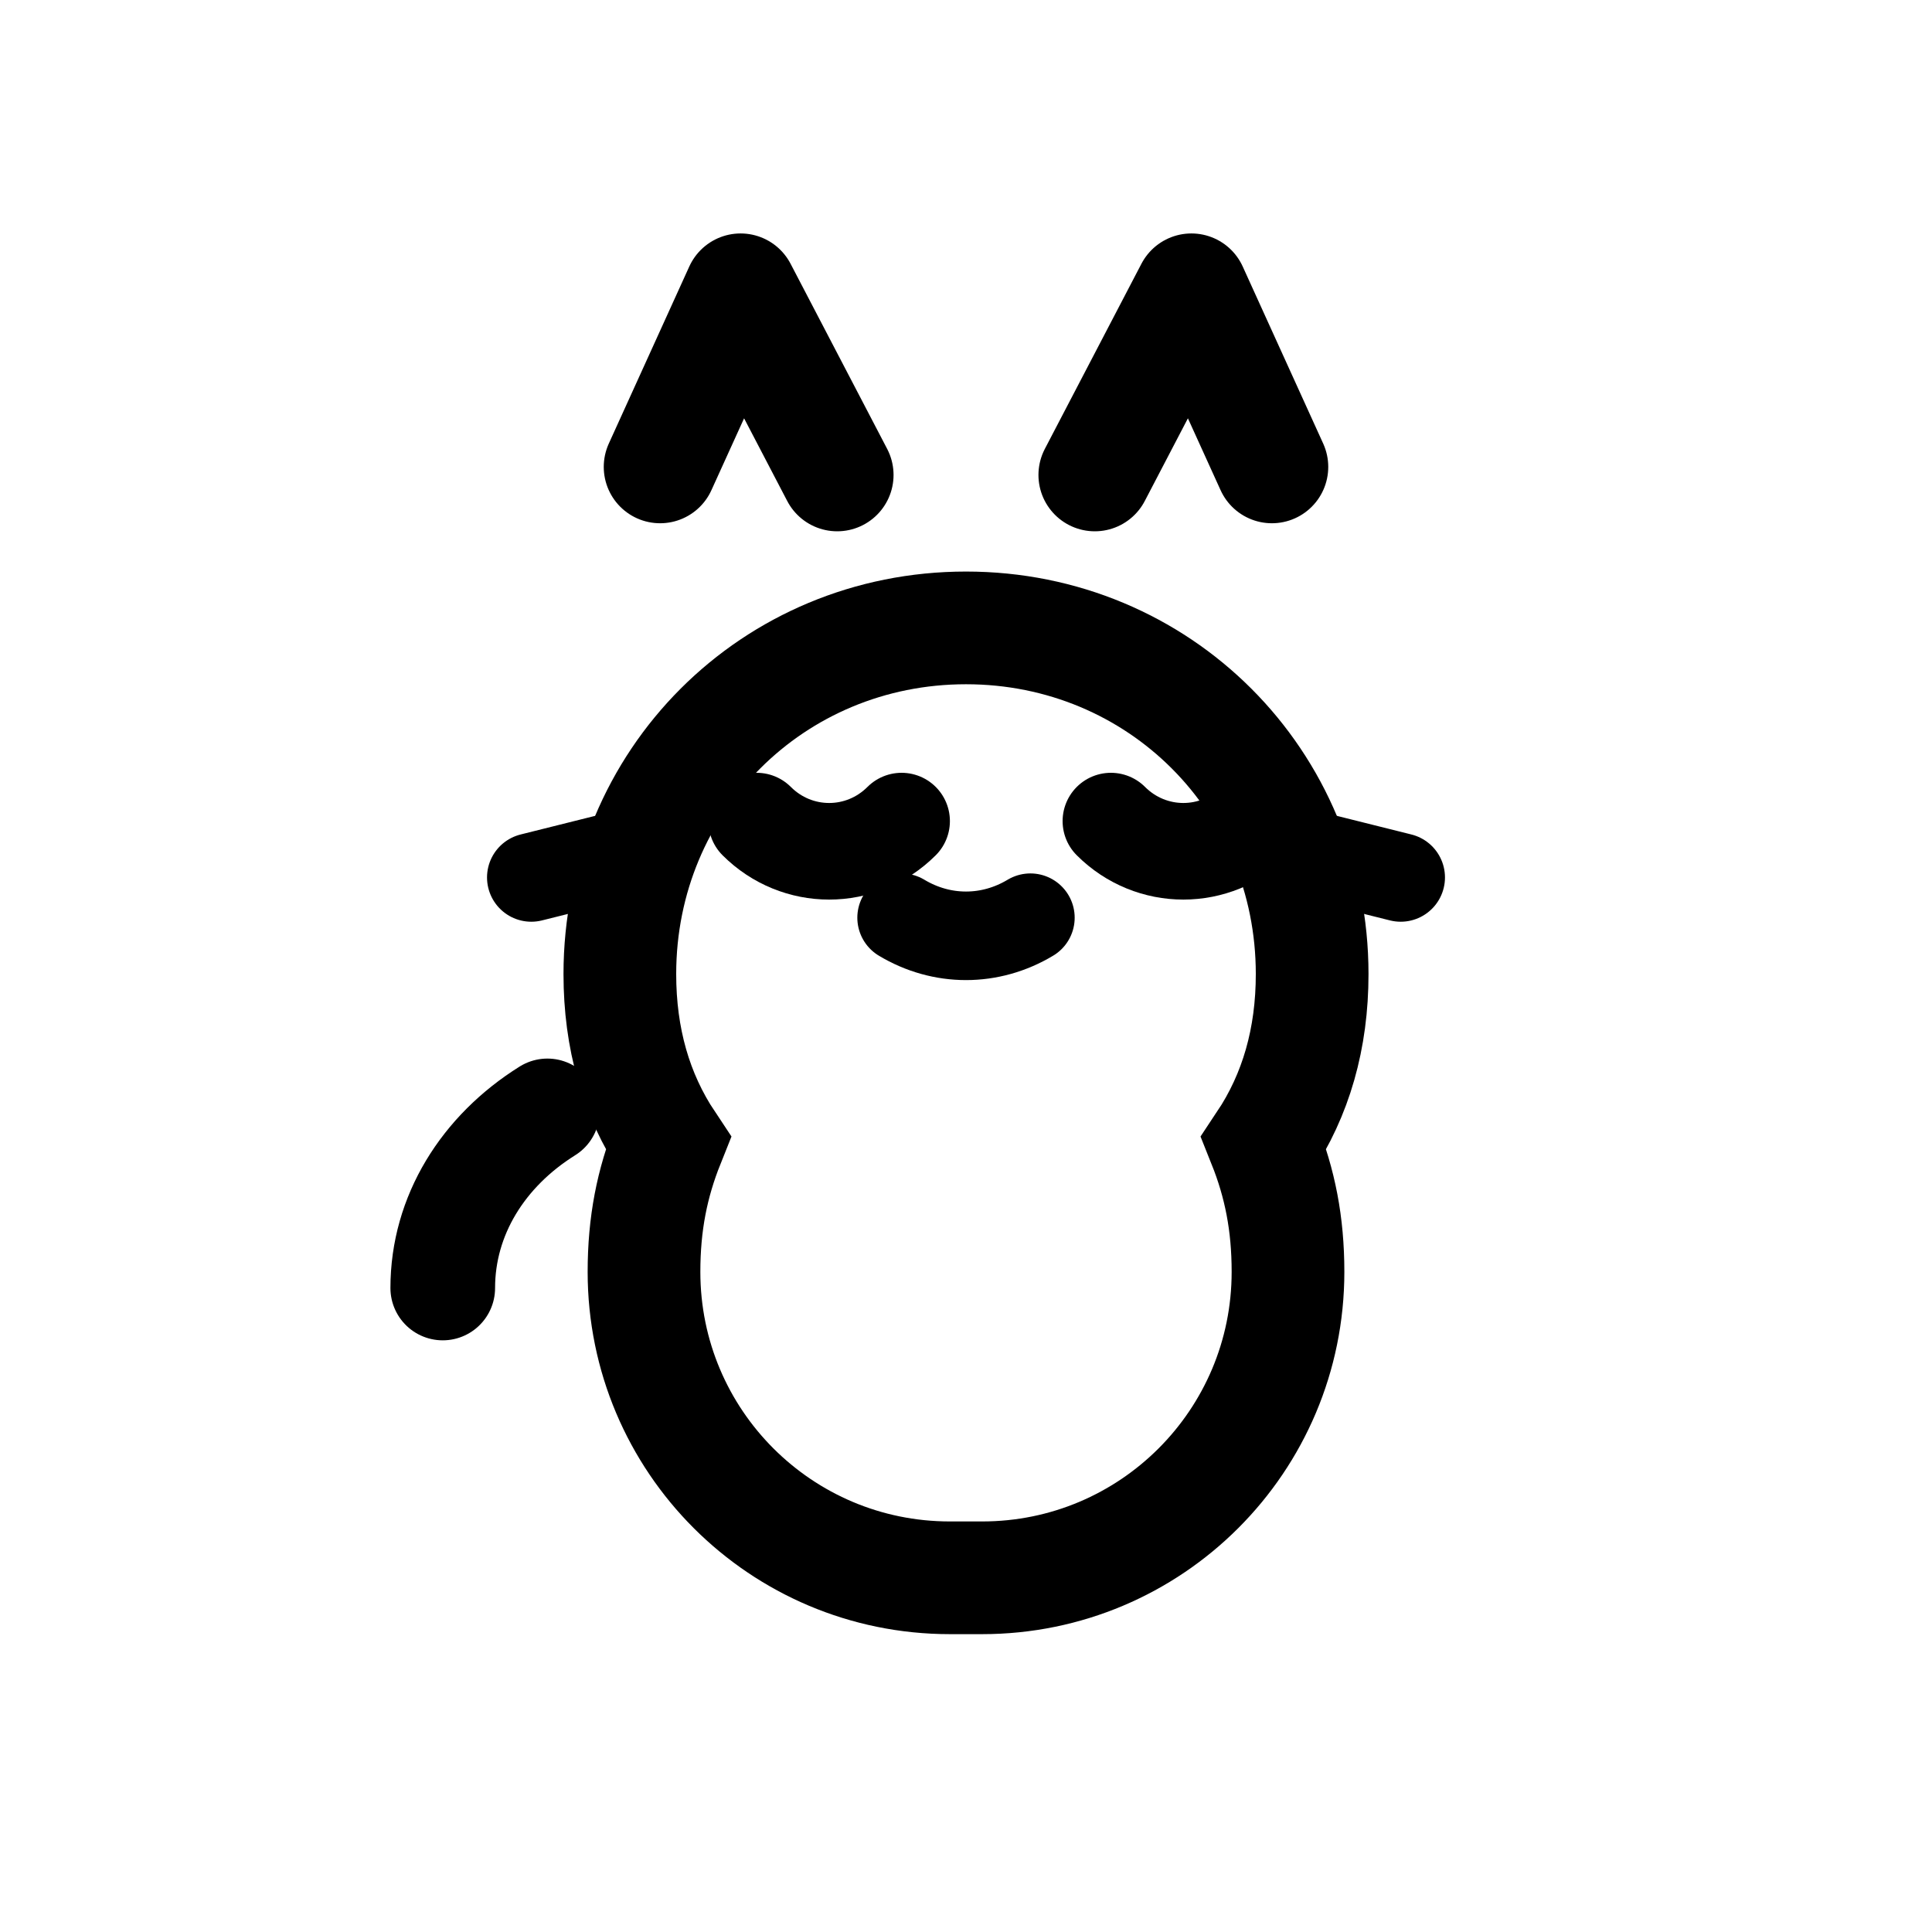
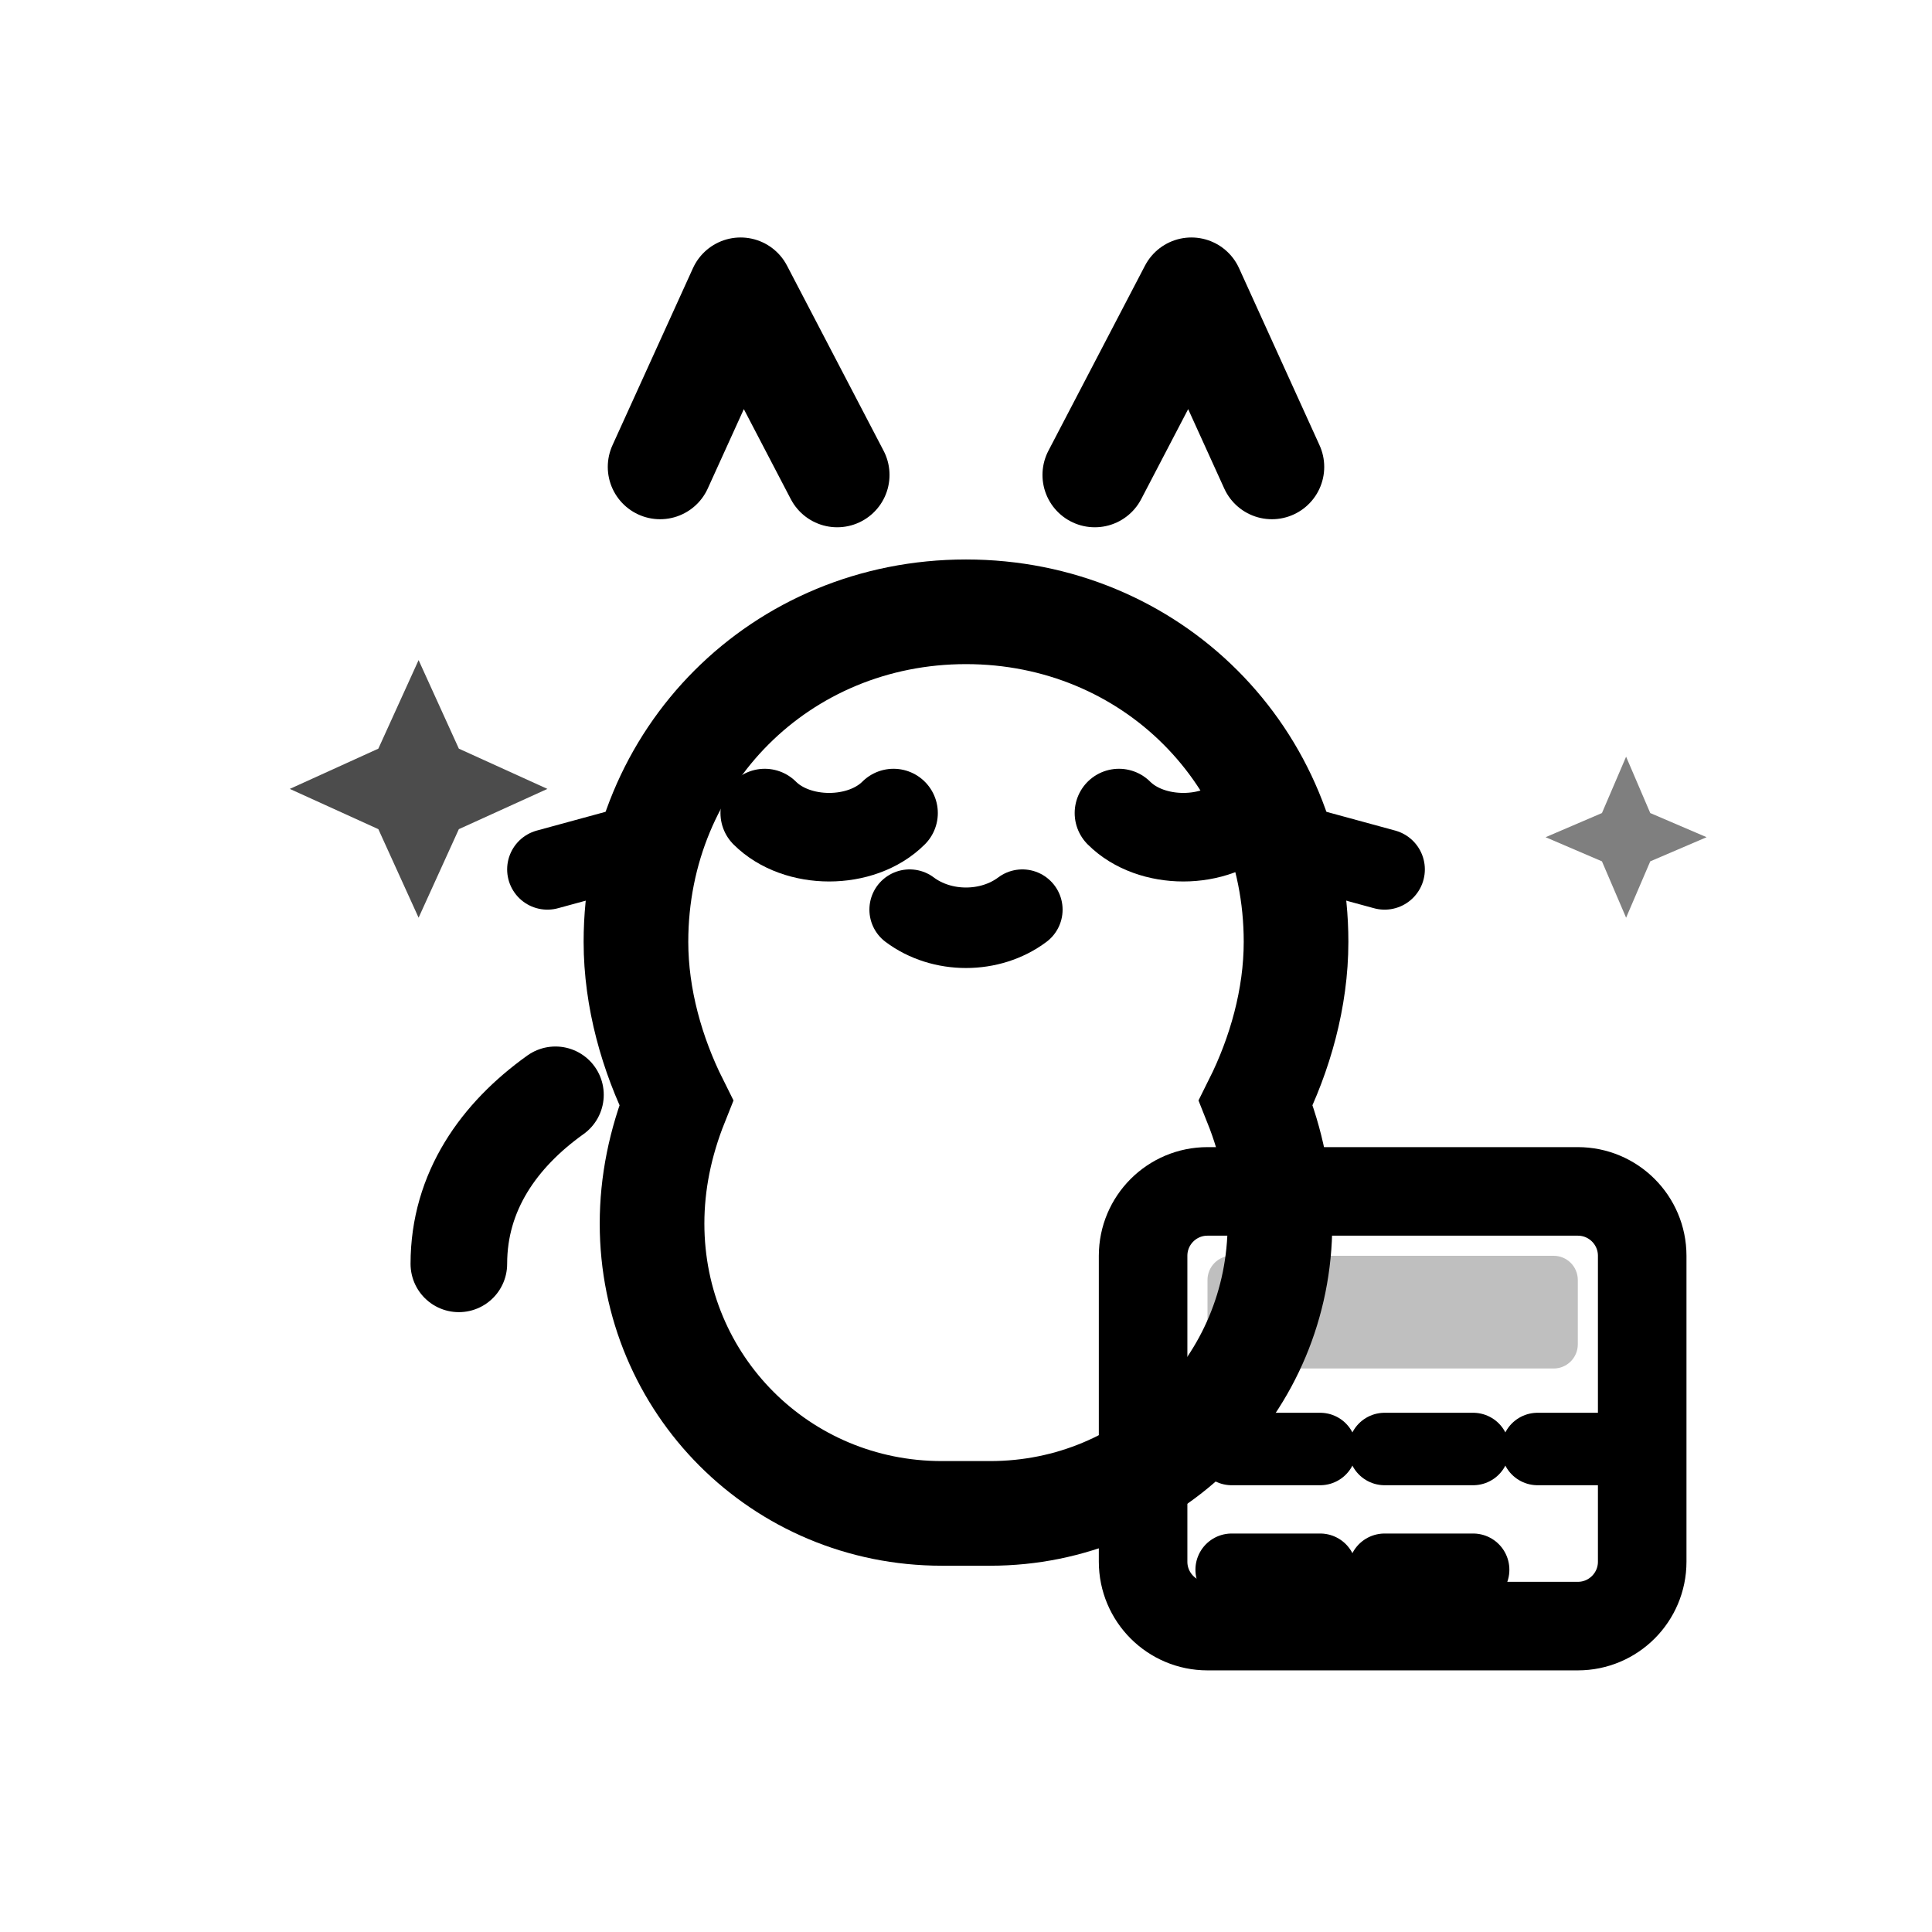
<svg xmlns="http://www.w3.org/2000/svg" viewBox="0 0 24 24" fill="none">
-   <path d="M8.2 5.8L9.2 3.6 10.4 5.9" stroke="currentColor" stroke-width="1.4" stroke-linecap="round" stroke-linejoin="round" />
-   <path d="M13.6 5.9L14.8 3.6 15.8 5.8" stroke="currentColor" stroke-width="1.4" stroke-linecap="round" stroke-linejoin="round" />
-   <path d="M12 7.8c-2.4 0-4.3 1.9-4.3 4.3 0 .8.2 1.5.6 2.1-.2.5-.3 1-.3 1.6 0 2.1 1.7 3.8 3.8 3.8h.4c2.1 0 3.8-1.7 3.8-3.8 0-.6-.1-1.1-.3-1.6.4-.6.6-1.3.6-2.1 0-2.4-1.9-4.3-4.3-4.3z" stroke="currentColor" stroke-width="1.4" />
-   <path d="M9.4 10.2c.5.5 1.3.5 1.8 0M13.8 10.2c.5.5 1.3.5 1.8 0" stroke="currentColor" stroke-width="1.2" stroke-linecap="round" />
-   <path d="M11.2 11.4c.5.3 1.1.3 1.6 0" stroke="currentColor" stroke-width="1.1" stroke-linecap="round" />
-   <path d="M7.8 10.6l-1.2.3M16.2 10.6l1.2.3" stroke="currentColor" stroke-width="1.1" stroke-linecap="round" />
-   <path d="M6.8 13.8c-.8.5-1.3 1.3-1.3 2.2" stroke="currentColor" stroke-width="1.3" stroke-linecap="round" />
+   <path d="M8.2 5.8L9.2 3.6 10.4 5.9" stroke="currentColor" stroke-width="1.3" stroke-linecap="round" stroke-linejoin="round" />
+   <path d="M13.6 5.9L14.8 3.6 15.8 5.8" stroke="currentColor" stroke-width="1.3" stroke-linecap="round" stroke-linejoin="round" />
+   <path d="M12 7.6c-2.3 0-4.1 1.8-4.1 4.1 0 .7.2 1.4.5 2-.2.5-.3 1-.3 1.5 0 2 1.6 3.6 3.6 3.6h.6c2 0 3.6-1.6 3.6-3.6 0-.5-.1-1-.3-1.5.3-.6.5-1.3.5-2 0-2.3-1.8-4.1-4.1-4.1z" stroke="currentColor" stroke-width="1.3" />
+   <path d="M9.5 10.1c.4.4 1.2.4 1.6 0M13.9 10.1c.4.4 1.2.4 1.6 0" stroke="currentColor" stroke-width="1.1" stroke-linecap="round" />
+   <path d="M11.3 11.3c.4.3 1 .3 1.4 0" stroke="currentColor" stroke-width="1" stroke-linecap="round" />
+   <path d="M7.9 10.5l-1.1.3M16.1 10.5l1.1.3" stroke="currentColor" stroke-width="1" stroke-linecap="round" />
+   <path d="M6.9 13.6c-.7.5-1.2 1.2-1.2 2.1" stroke="currentColor" stroke-width="1.2" stroke-linecap="round" />
+   <rect x="14.2" y="14.8" width="6.2" height="5.4" rx="0.8" stroke="currentColor" stroke-width="1.1" />
+   <rect x="15" y="15.6" width="4.6" height="1.4" rx="0.3" fill="currentColor" opacity="0.25" />
+   <path d="M15.3 18h1.1M17.2 18h1.1M19.1 18h.8" stroke="currentColor" stroke-width="0.9" stroke-linecap="round" />
+   <path d="M15.3 19.5h1.1M17.2 19.5h1.1" stroke="currentColor" stroke-width="0.9" stroke-linecap="round" />
+   <path d="M5.2 8.2l.5 1.1 1.1.5-1.1.5-.5 1.1-.5-1.1-1.1-.5 1.1-.5z" fill="currentColor" opacity="0.7" />
+   <path d="M20.2 9.4l.3.7.7.3-.7.3-.3.7-.3-.7-.7-.3.7-.3z" fill="currentColor" opacity="0.5" />
</svg>
